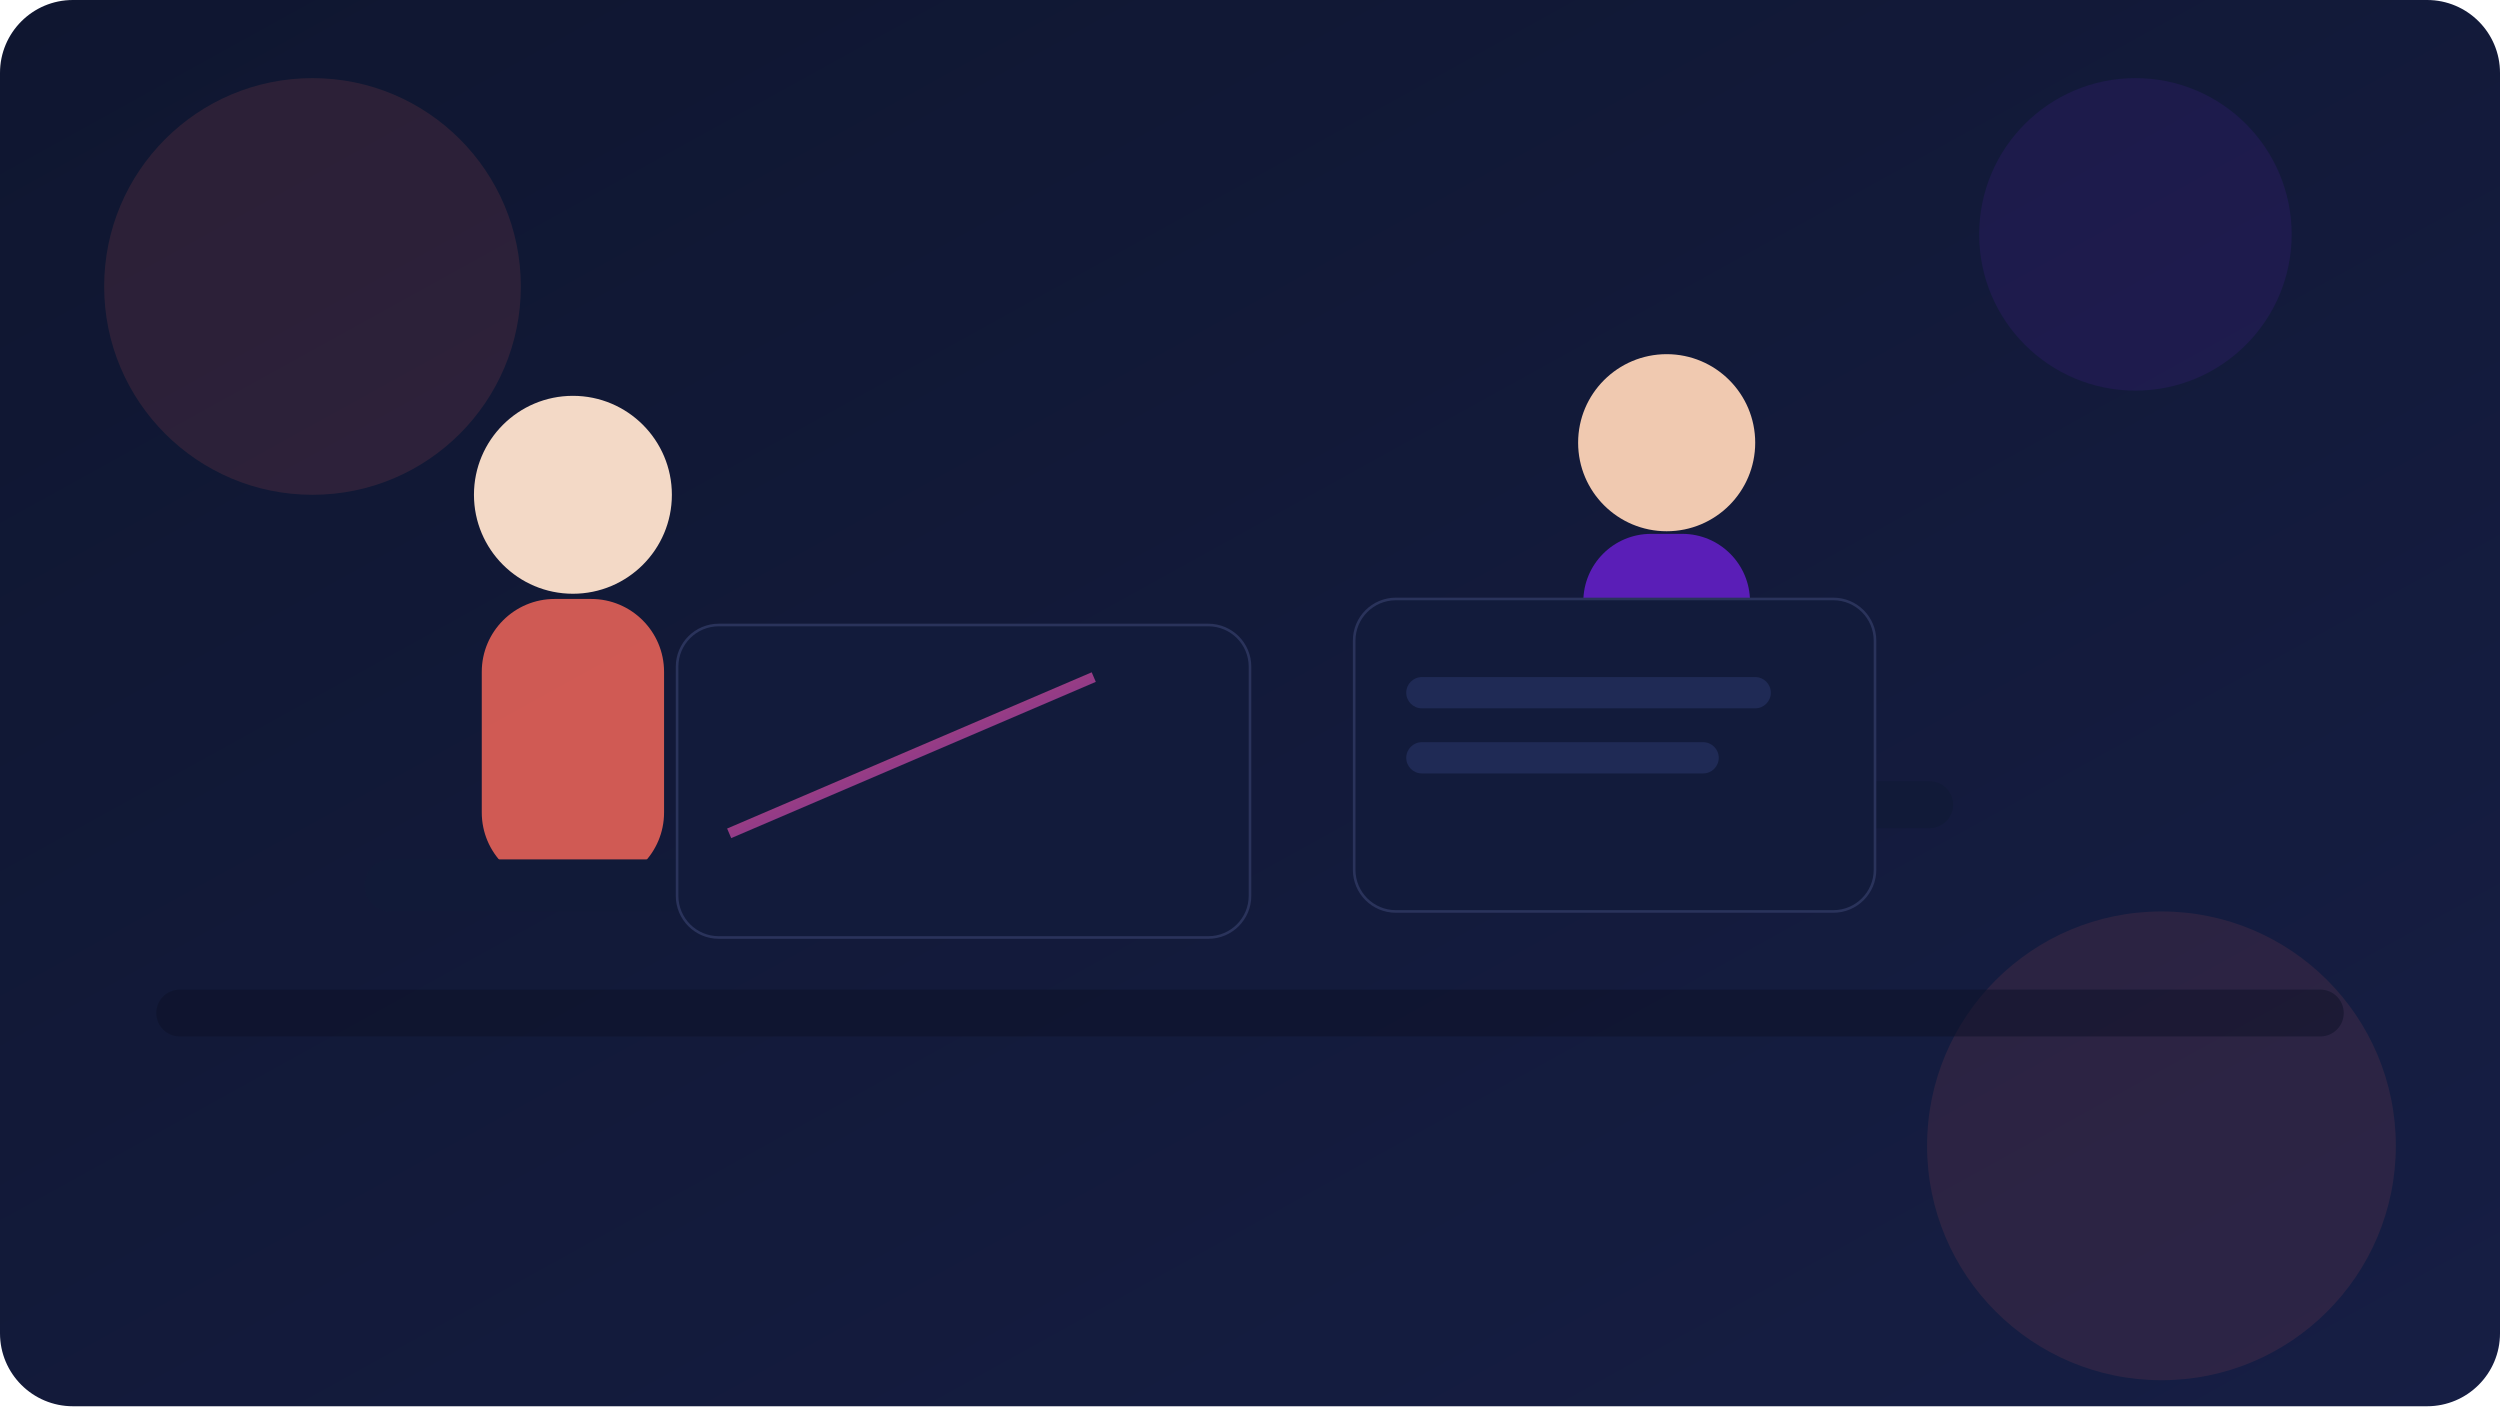
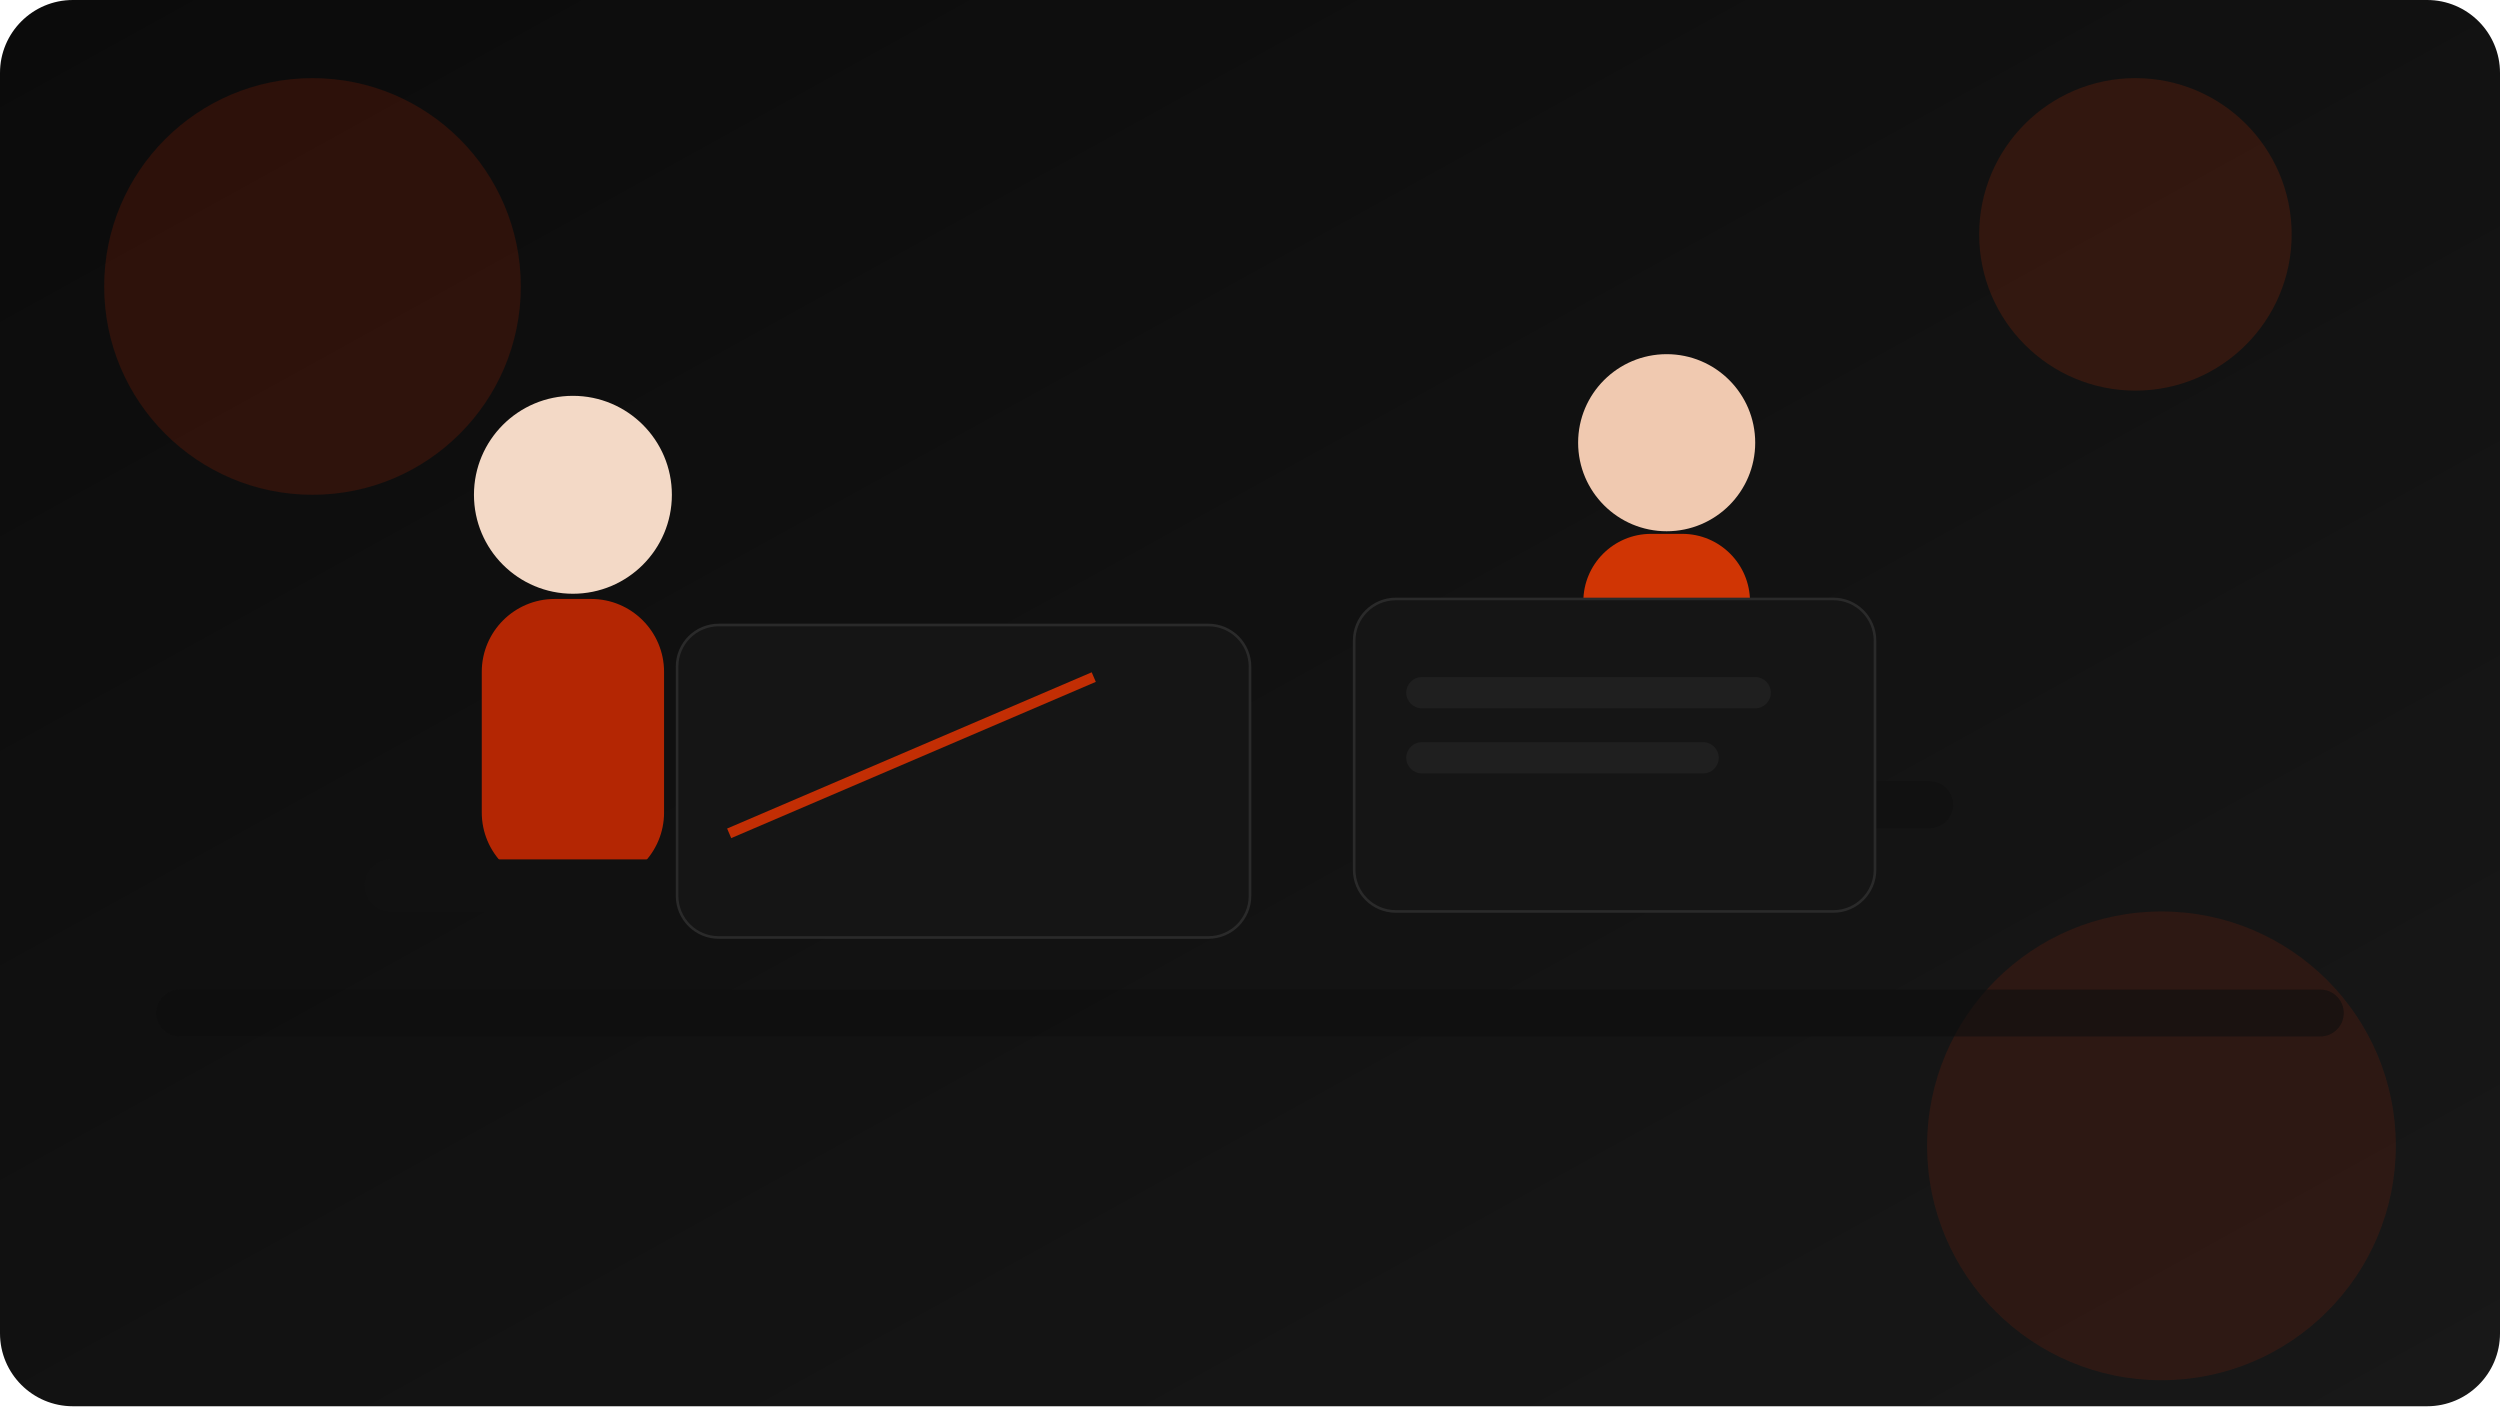
<svg xmlns="http://www.w3.org/2000/svg" width="960" height="540" viewBox="0 0 960 540" role="img" aria-label="Learning illustration">
  <defs>
    <linearGradient id="bg" x1="0" y1="0" x2="1" y2="1">
-       <stop offset="0%" stop-color="#0f1630" />
-       <stop offset="100%" stop-color="#161e44" />
+       <stop offset="0%" stop-color="#0b0b0b" />
+       <stop offset="100%" stop-color="#181818" />
    </linearGradient>
    <linearGradient id="glow" x1="0" y1="0" x2="1" y2="1">
-       <stop offset="0%" stop-color="#ff6a5b" stop-opacity="0.9" />
-       <stop offset="100%" stop-color="#6b1fd6" stop-opacity="0.7" />
+       <stop offset="0%" stop-color="#dd2c00" stop-opacity="0.9" />
+       <stop offset="100%" stop-color="#ff3d00" stop-opacity="0.7" />
    </linearGradient>
  </defs>
  <rect width="960" height="540" rx="28" fill="url(#bg)" />
-   <circle cx="120" cy="110" r="80" fill="#ff6a5b" opacity="0.12" />
-   <circle cx="820" cy="90" r="60" fill="#6b1fd6" opacity="0.12" />
-   <circle cx="830" cy="440" r="90" fill="#ff6a5b" opacity="0.1" />
-   <rect x="60" y="380" width="840" height="18" rx="9" fill="#0b1026" opacity="0.5" />
+   <circle cx="120" cy="110" r="80" fill="#dd2c00" opacity="0.16" />
+   <circle cx="820" cy="90" r="60" fill="#ff3d00" opacity="0.14" />
+   <circle cx="830" cy="440" r="90" fill="#dd2c00" opacity="0.12" />
+   <rect x="60" y="380" width="840" height="18" rx="9" fill="#0d0d0d" opacity="0.6" />
  <circle cx="220" cy="190" r="38" fill="#f3d9c6" />
-   <rect x="185" y="230" width="70" height="110" rx="28" fill="#ff6a5b" opacity="0.8" />
-   <rect x="140" y="330" width="170" height="20" rx="10" fill="#111a38" />
-   <rect x="260" y="240" width="220" height="120" rx="16" fill="#121b3b" stroke="#2a335b" />
+   <rect x="185" y="230" width="70" height="110" rx="28" fill="#dd2c00" opacity="0.8" />
+   <rect x="140" y="330" width="170" height="20" rx="10" fill="#111111" />
+   <rect x="260" y="240" width="220" height="120" rx="16" fill="#151515" stroke="#2a2a2a" />
  <path d="M280 320 L420 260" stroke="url(#glow)" stroke-width="4" />
  <circle cx="640" cy="170" r="34" fill="#f0c9b0" />
-   <rect x="608" y="205" width="64" height="100" rx="26" fill="#6b1fd6" opacity="0.8" />
-   <rect x="560" y="300" width="190" height="18" rx="9" fill="#111a38" />
-   <rect x="520" y="230" width="200" height="120" rx="16" fill="#121b3b" stroke="#2a335b" />
-   <rect x="540" y="260" width="140" height="12" rx="6" fill="#1f2a55" />
-   <rect x="540" y="285" width="120" height="12" rx="6" fill="#1f2a55" />
+   <rect x="608" y="205" width="64" height="100" rx="26" fill="#ff3d00" opacity="0.8" />
+   <rect x="560" y="300" width="190" height="18" rx="9" fill="#111111" />
+   <rect x="520" y="230" width="200" height="120" rx="16" fill="#151515" stroke="#2a2a2a" />
+   <rect x="540" y="260" width="140" height="12" rx="6" fill="#1f1f1f" />
+   <rect x="540" y="285" width="120" height="12" rx="6" fill="#1f1f1f" />
</svg>
